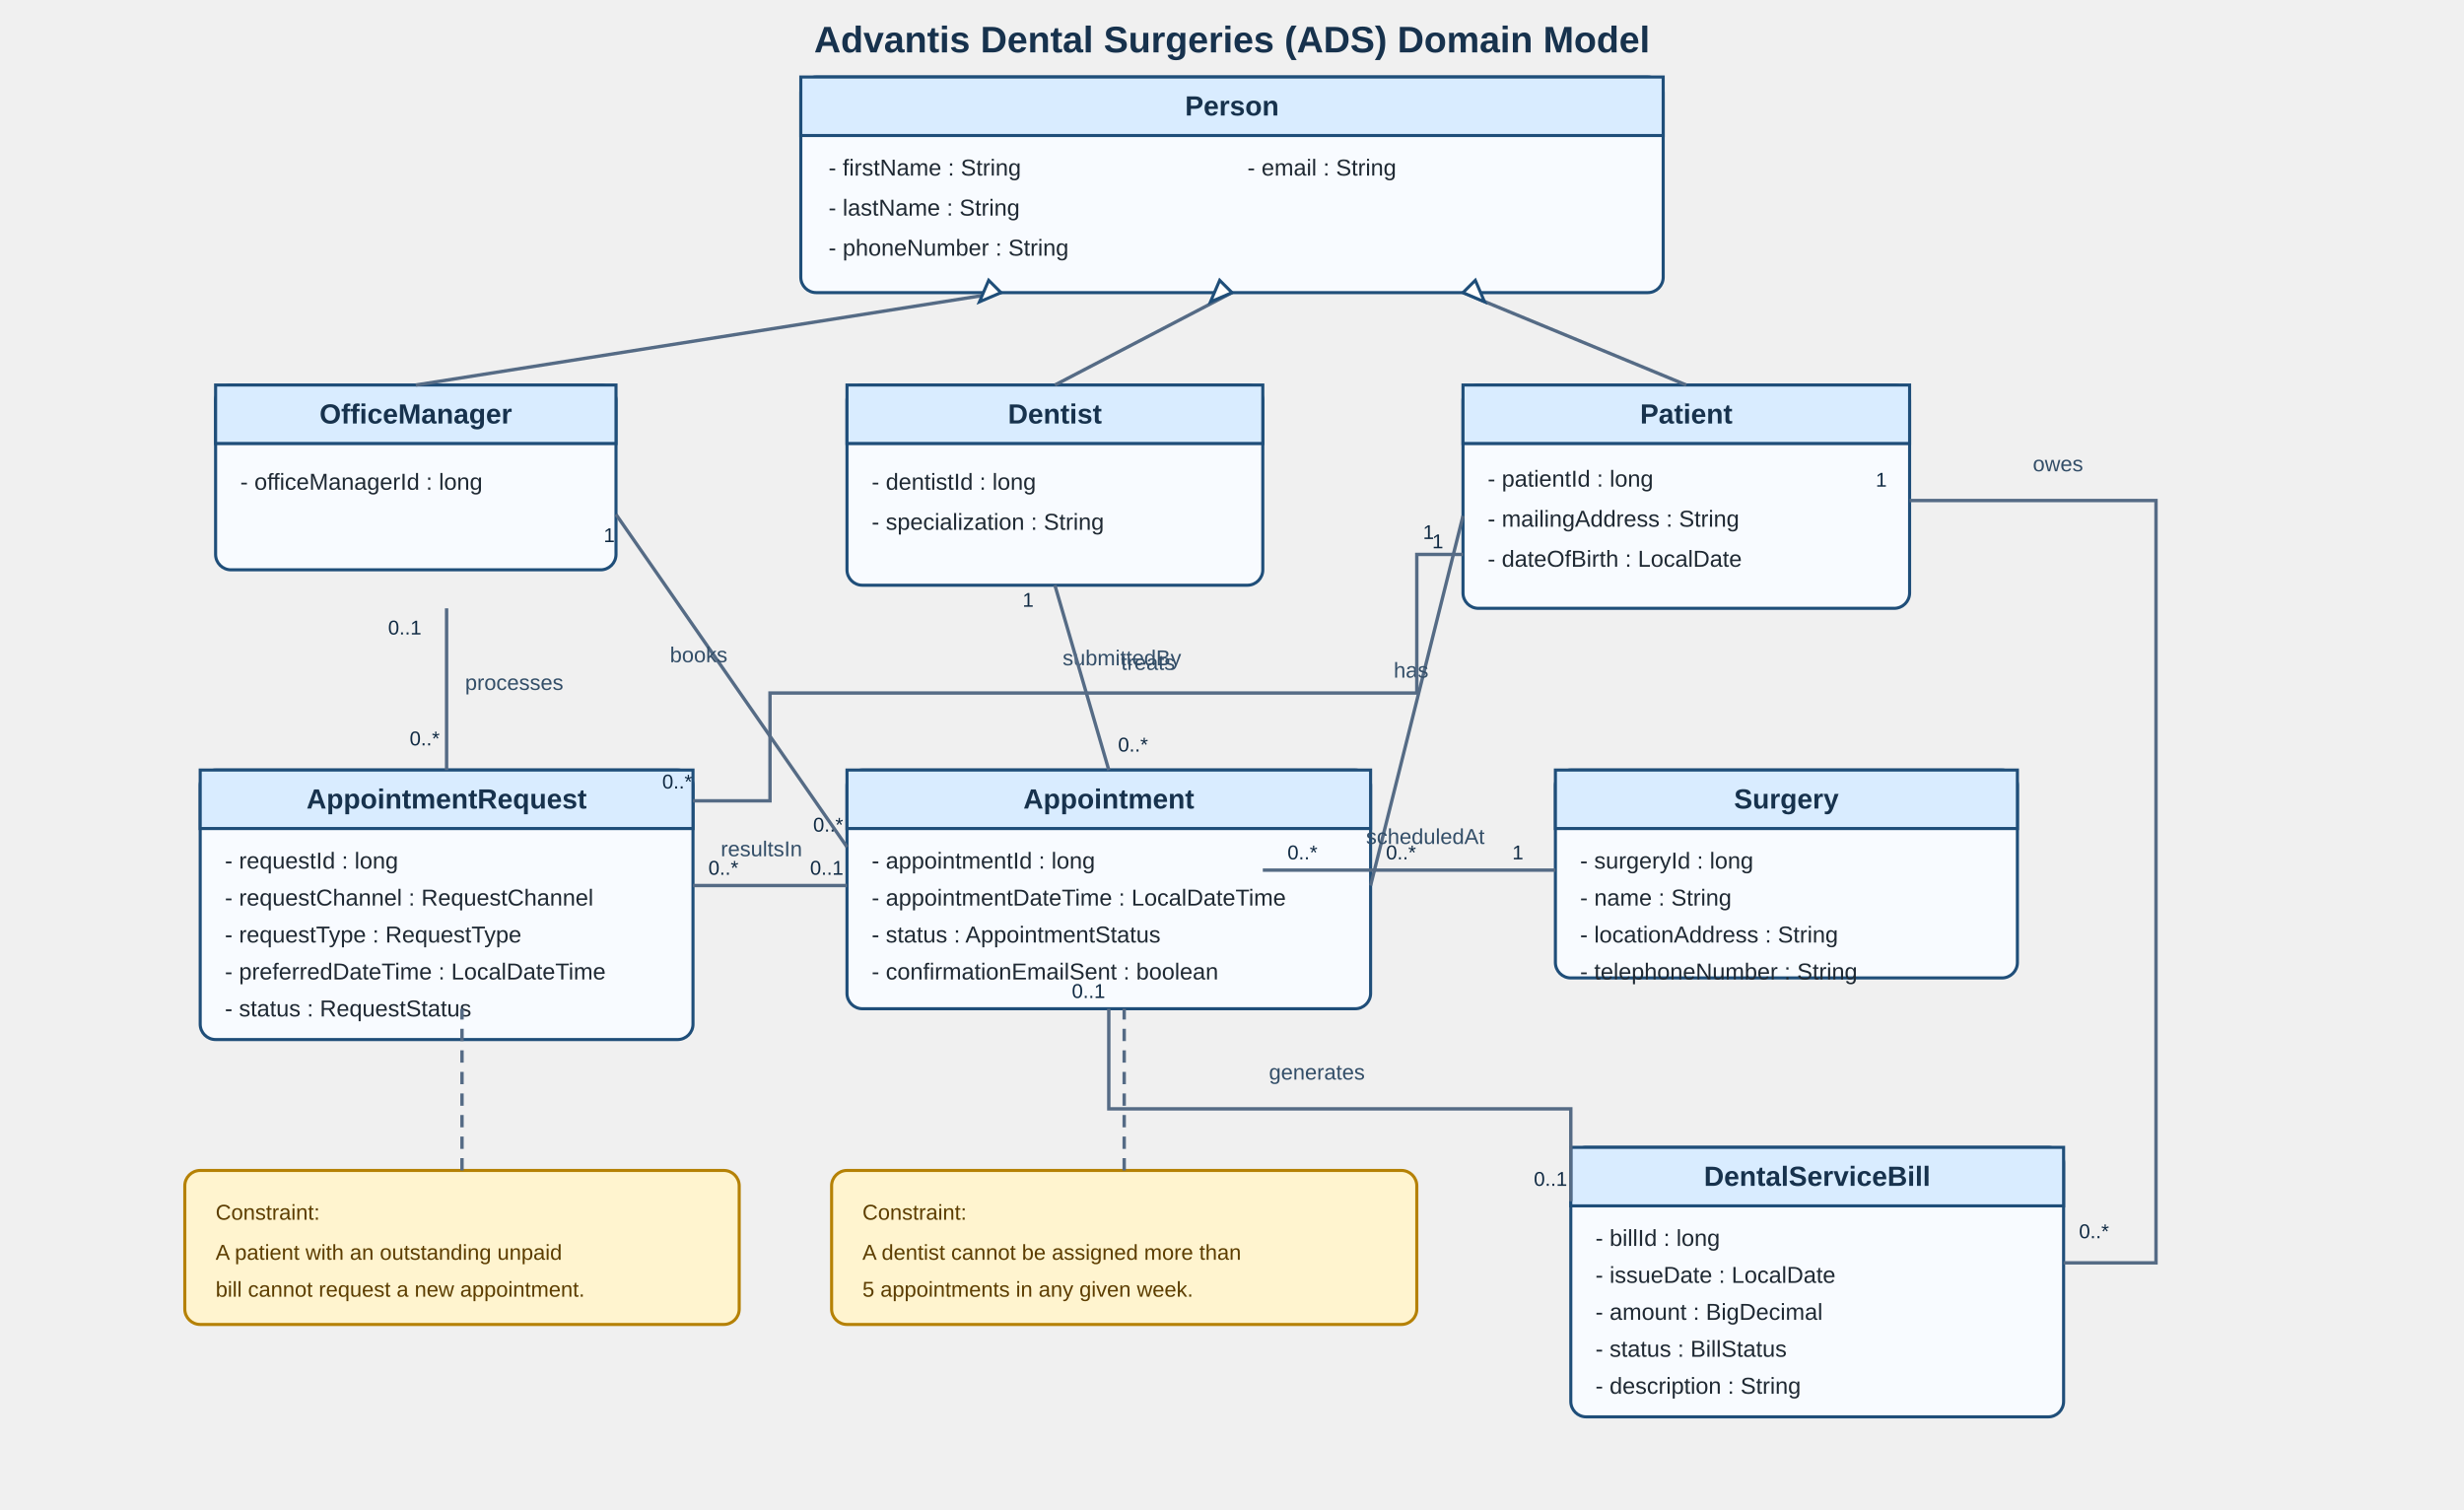
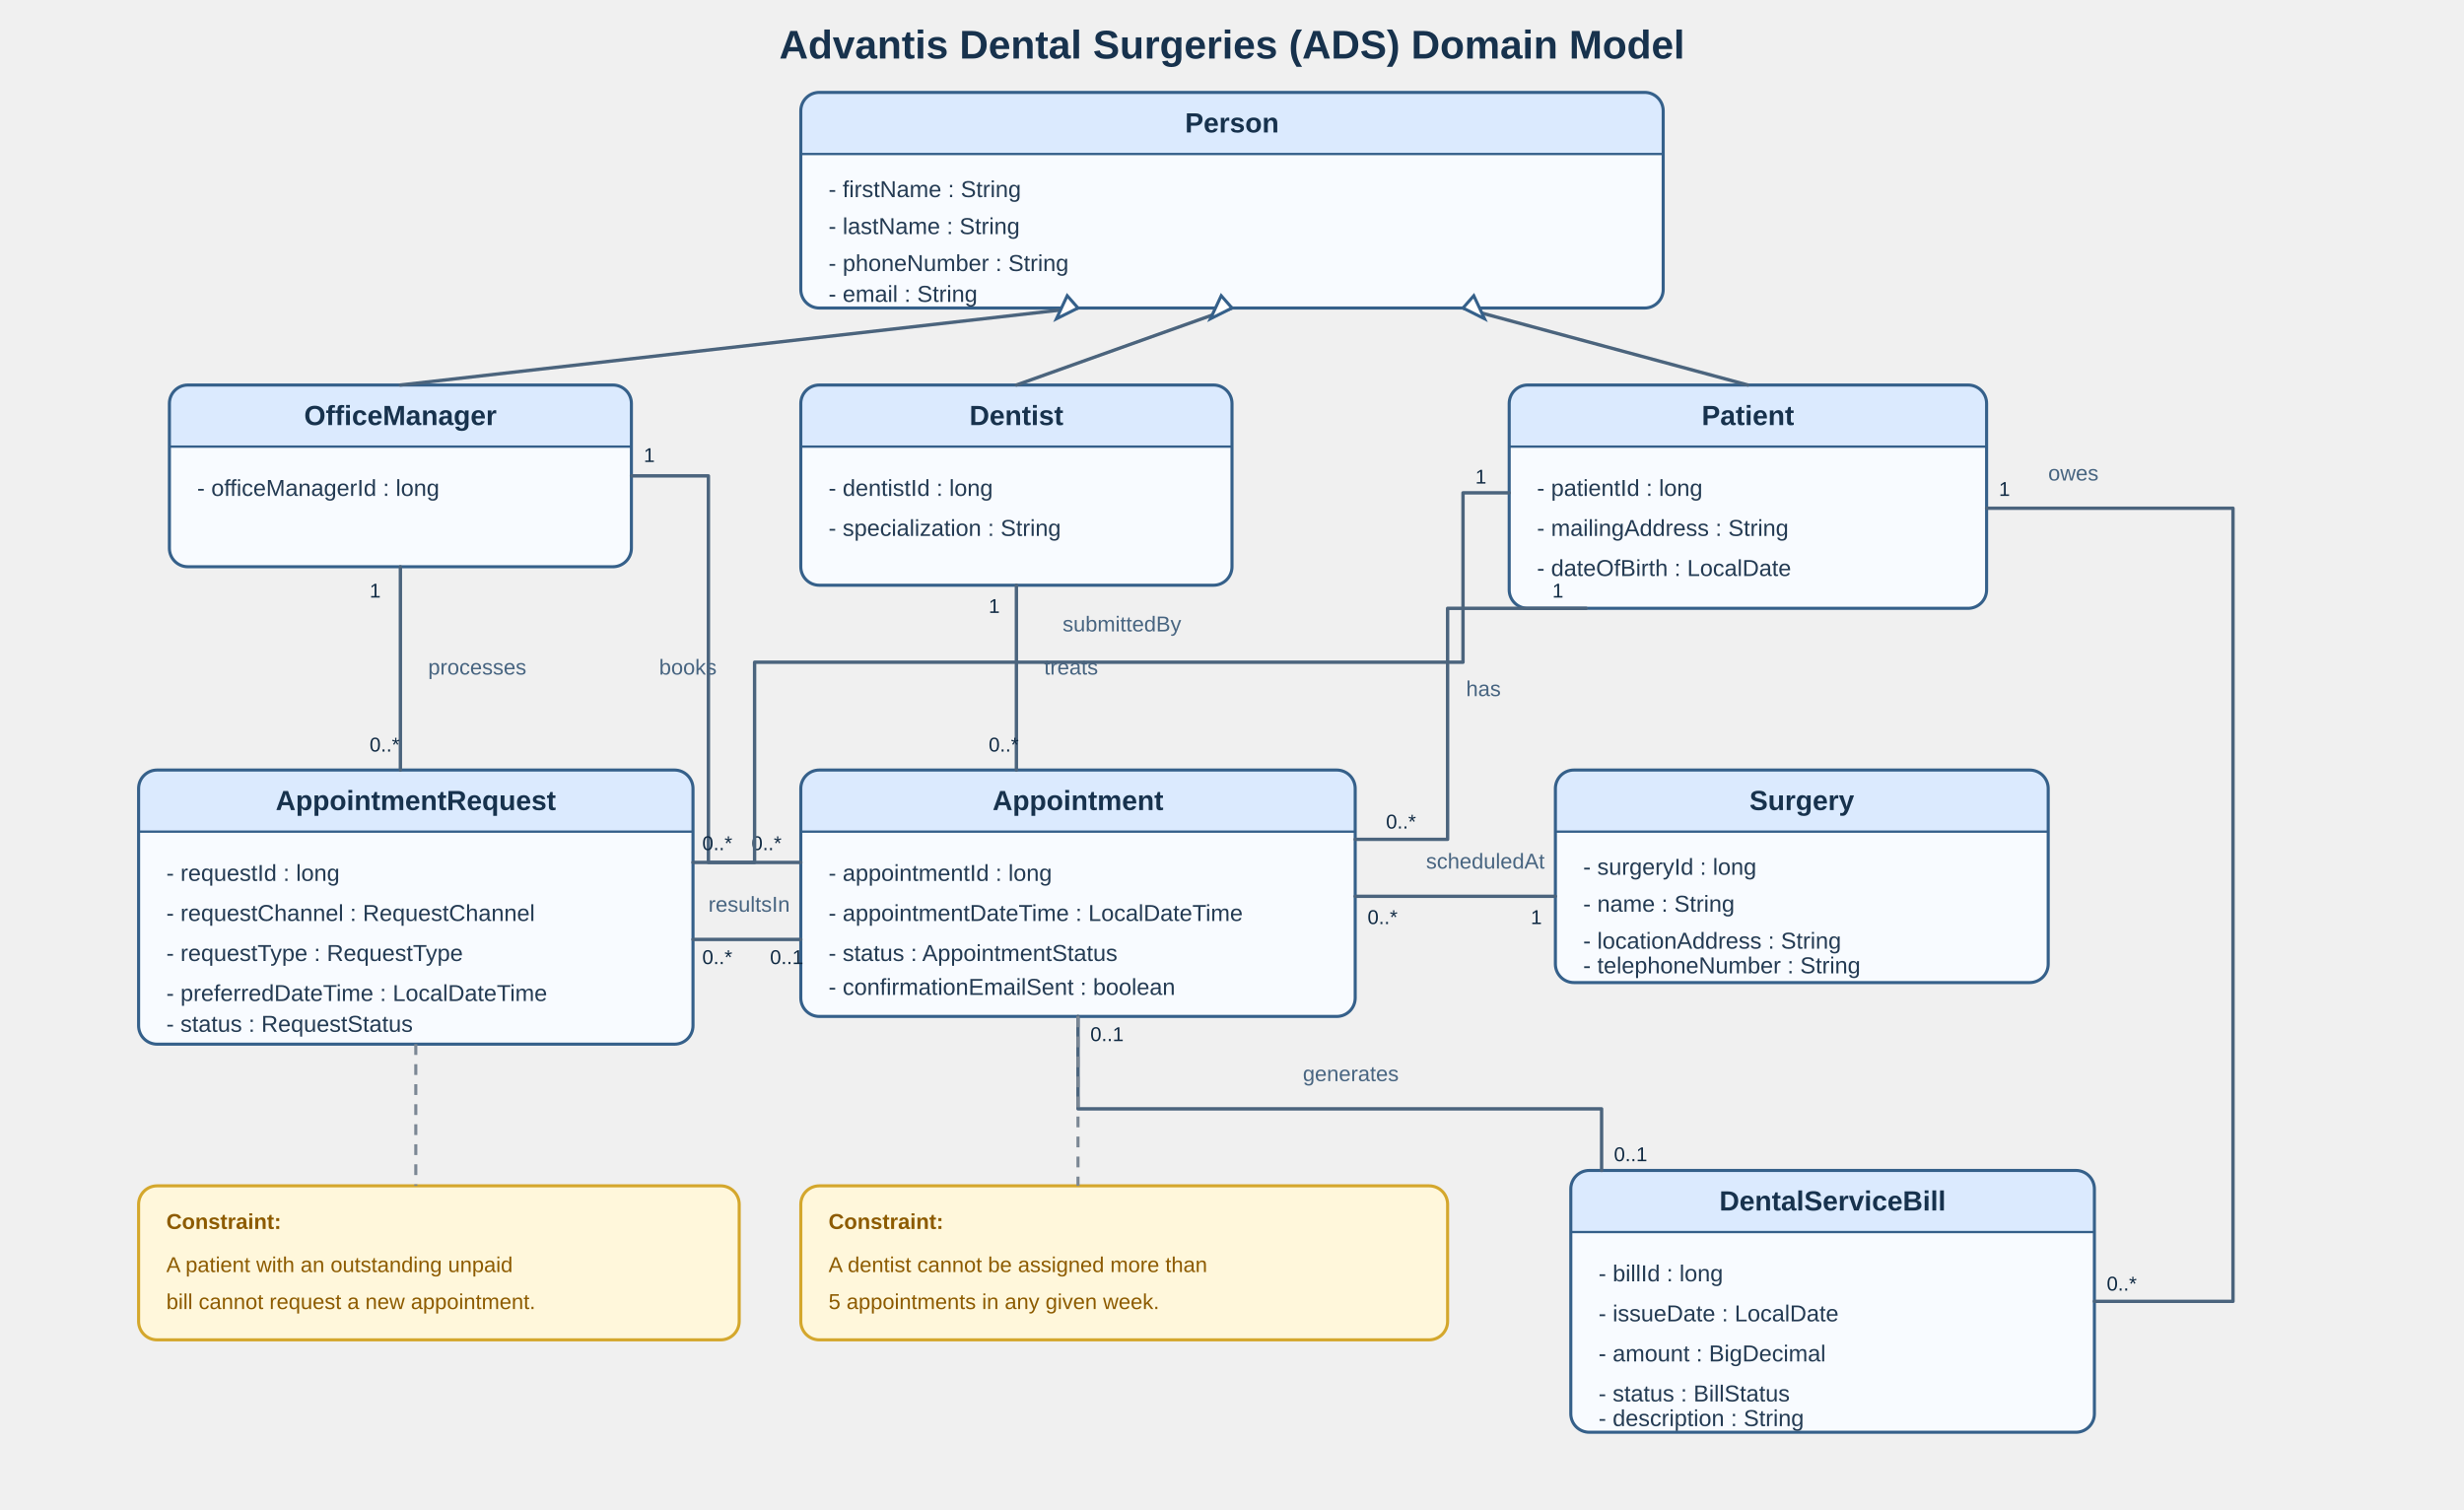
<svg xmlns="http://www.w3.org/2000/svg" width="1600" height="980" viewBox="0 0 1600 980">
  <defs>
    <style>
-       .title { font: 700 24px Arial, sans-serif; fill: #17324d; }
-       .class-name { font: 700 18px Arial, sans-serif; fill: #17324d; }
-       .attr { font: 15px Arial, sans-serif; fill: #1f2933; }
-       .label { font: 14px Arial, sans-serif; fill: #334e68; }
+       .title { font: 700 26px Arial, sans-serif; fill: #17324d; }
+       .class-title { font: 700 18px Arial, sans-serif; fill: #17324d; }
+       .attr { font: 15px Arial, sans-serif; fill: #243b53; }
+       .label { font: 14px Arial, sans-serif; fill: #486581; }
      .mult { font: 13px Arial, sans-serif; fill: #102a43; }
-       .note-text { font: 14px Arial, sans-serif; fill: #5c3d00; }
-       .box { fill: #f8fbff; stroke: #1f4e79; stroke-width: 2; rx: 10; ry: 10; }
-       .header { fill: #d9ecff; stroke: #1f4e79; stroke-width: 2; }
-       .divider { stroke: #1f4e79; stroke-width: 1.5; }
-       .assoc { stroke: #556b85; stroke-width: 2.2; fill: none; }
-       .note { fill: #fff4cf; stroke: #b58105; stroke-width: 2; rx: 10; ry: 10; }
-       .dash { stroke-dasharray: 8 6; }
+       .note-title { font: 700 14px Arial, sans-serif; fill: #8d5b00; }
+       .note-text { font: 14px Arial, sans-serif; fill: #8d5b00; }
+       .class-fill { fill: #f8fbff; }
+       .class-stroke { fill: none; stroke: #35608a; stroke-width: 2; }
+       .header-fill { fill: #dbeafe; }
+       .divider { stroke: #35608a; stroke-width: 1.5; }
+       .assoc { fill: none; stroke: #4b647d; stroke-width: 2.2; stroke-linecap: round; stroke-linejoin: round; }
+       .inherit { fill: none; stroke: #4b647d; stroke-width: 2.2; stroke-linecap: round; }
+       .triangle { fill: #ffffff; stroke: #35608a; stroke-width: 2; }
+       .note-fill { fill: #fff7db; }
+       .note-stroke { fill: none; stroke: #d4a72c; stroke-width: 2; }
+       .constraint { fill: none; stroke: #7b8794; stroke-width: 2; stroke-dasharray: 7 6; }
    </style>
  </defs>
-   <text class="title" x="800" y="34" text-anchor="middle">Advantis Dental Surgeries (ADS) Domain Model</text>
-   <g transform="translate(520 50)">
-     <rect class="box" width="560" height="140" />
-     <rect class="header" width="560" height="38" />
-     <line class="divider" x1="0" y1="38" x2="560" y2="38" />
-     <text class="class-name" x="280" y="25" text-anchor="middle">Person</text>
-     <text class="attr" x="18" y="64">- firstName : String</text>
-     <text class="attr" x="18" y="90">- lastName : String</text>
+   <text class="title" x="800" y="38" text-anchor="middle">Advantis Dental Surgeries (ADS) Domain Model</text>
+   <g transform="translate(520 60)">
+     <rect class="class-fill" width="560" height="140" rx="12" ry="12" />
+     <path class="header-fill" d="M12,0 H548 Q560,0 560,12 V40 H0 V12 Q0,0 12,0 Z" />
+     <rect class="class-stroke" width="560" height="140" rx="12" ry="12" />
+     <line class="divider" x1="0" y1="40" x2="560" y2="40" />
+     <text class="class-title" x="280" y="26" text-anchor="middle">Person</text>
+     <text class="attr" x="18" y="68">- firstName : String</text>
+     <text class="attr" x="18" y="92">- lastName : String</text>
    <text class="attr" x="18" y="116">- phoneNumber : String</text>
-     <text class="attr" x="290" y="64">- email : String</text>
+     <text class="attr" x="18" y="136">- email : String</text>
  </g>
-   <g transform="translate(140 250)">
-     <rect class="box" width="260" height="120" />
-     <rect class="header" width="260" height="38" />
-     <line class="divider" x1="0" y1="38" x2="260" y2="38" />
-     <text class="class-name" x="130" y="25" text-anchor="middle">OfficeManager</text>
-     <text class="attr" x="16" y="68">- officeManagerId : long</text>
+   <g transform="translate(110 250)">
+     <rect class="class-fill" width="300" height="118" rx="12" ry="12" />
+     <path class="header-fill" d="M12,0 H288 Q300,0 300,12 V40 H0 V12 Q0,0 12,0 Z" />
+     <rect class="class-stroke" width="300" height="118" rx="12" ry="12" />
+     <line class="divider" x1="0" y1="40" x2="300" y2="40" />
+     <text class="class-title" x="150" y="26" text-anchor="middle">OfficeManager</text>
+     <text class="attr" x="18" y="72">- officeManagerId : long</text>
  </g>
-   <g transform="translate(550 250)">
-     <rect class="box" width="270" height="130" />
-     <rect class="header" width="270" height="38" />
-     <line class="divider" x1="0" y1="38" x2="270" y2="38" />
-     <text class="class-name" x="135" y="25" text-anchor="middle">Dentist</text>
-     <text class="attr" x="16" y="68">- dentistId : long</text>
-     <text class="attr" x="16" y="94">- specialization : String</text>
+   <g transform="translate(520 250)">
+     <rect class="class-fill" width="280" height="130" rx="12" ry="12" />
+     <path class="header-fill" d="M12,0 H268 Q280,0 280,12 V40 H0 V12 Q0,0 12,0 Z" />
+     <rect class="class-stroke" width="280" height="130" rx="12" ry="12" />
+     <line class="divider" x1="0" y1="40" x2="280" y2="40" />
+     <text class="class-title" x="140" y="26" text-anchor="middle">Dentist</text>
+     <text class="attr" x="18" y="72">- dentistId : long</text>
+     <text class="attr" x="18" y="98">- specialization : String</text>
  </g>
-   <g transform="translate(950 250)">
-     <rect class="box" width="290" height="145" />
-     <rect class="header" width="290" height="38" />
-     <line class="divider" x1="0" y1="38" x2="290" y2="38" />
-     <text class="class-name" x="145" y="25" text-anchor="middle">Patient</text>
-     <text class="attr" x="16" y="66">- patientId : long</text>
-     <text class="attr" x="16" y="92">- mailingAddress : String</text>
-     <text class="attr" x="16" y="118">- dateOfBirth : LocalDate</text>
+   <g transform="translate(980 250)">
+     <rect class="class-fill" width="310" height="145" rx="12" ry="12" />
+     <path class="header-fill" d="M12,0 H298 Q310,0 310,12 V40 H0 V12 Q0,0 12,0 Z" />
+     <rect class="class-stroke" width="310" height="145" rx="12" ry="12" />
+     <line class="divider" x1="0" y1="40" x2="310" y2="40" />
+     <text class="class-title" x="155" y="26" text-anchor="middle">Patient</text>
+     <text class="attr" x="18" y="72">- patientId : long</text>
+     <text class="attr" x="18" y="98">- mailingAddress : String</text>
+     <text class="attr" x="18" y="124">- dateOfBirth : LocalDate</text>
  </g>
-   <g transform="translate(130 500)">
-     <rect class="box" width="320" height="175" />
-     <rect class="header" width="320" height="38" />
-     <line class="divider" x1="0" y1="38" x2="320" y2="38" />
-     <text class="class-name" x="160" y="25" text-anchor="middle">AppointmentRequest</text>
-     <text class="attr" x="16" y="64">- requestId : long</text>
-     <text class="attr" x="16" y="88">- requestChannel : RequestChannel</text>
-     <text class="attr" x="16" y="112">- requestType : RequestType</text>
-     <text class="attr" x="16" y="136">- preferredDateTime : LocalDateTime</text>
-     <text class="attr" x="16" y="160">- status : RequestStatus</text>
+   <g transform="translate(90 500)">
+     <rect class="class-fill" width="360" height="178" rx="12" ry="12" />
+     <path class="header-fill" d="M12,0 H348 Q360,0 360,12 V40 H0 V12 Q0,0 12,0 Z" />
+     <rect class="class-stroke" width="360" height="178" rx="12" ry="12" />
+     <line class="divider" x1="0" y1="40" x2="360" y2="40" />
+     <text class="class-title" x="180" y="26" text-anchor="middle">AppointmentRequest</text>
+     <text class="attr" x="18" y="72">- requestId : long</text>
+     <text class="attr" x="18" y="98">- requestChannel : RequestChannel</text>
+     <text class="attr" x="18" y="124">- requestType : RequestType</text>
+     <text class="attr" x="18" y="150">- preferredDateTime : LocalDateTime</text>
+     <text class="attr" x="18" y="170">- status : RequestStatus</text>
  </g>
-   <g transform="translate(550 500)">
-     <rect class="box" width="340" height="155" />
-     <rect class="header" width="340" height="38" />
-     <line class="divider" x1="0" y1="38" x2="340" y2="38" />
-     <text class="class-name" x="170" y="25" text-anchor="middle">Appointment</text>
-     <text class="attr" x="16" y="64">- appointmentId : long</text>
-     <text class="attr" x="16" y="88">- appointmentDateTime : LocalDateTime</text>
-     <text class="attr" x="16" y="112">- status : AppointmentStatus</text>
-     <text class="attr" x="16" y="136">- confirmationEmailSent : boolean</text>
+   <g transform="translate(520 500)">
+     <rect class="class-fill" width="360" height="160" rx="12" ry="12" />
+     <path class="header-fill" d="M12,0 H348 Q360,0 360,12 V40 H0 V12 Q0,0 12,0 Z" />
+     <rect class="class-stroke" width="360" height="160" rx="12" ry="12" />
+     <line class="divider" x1="0" y1="40" x2="360" y2="40" />
+     <text class="class-title" x="180" y="26" text-anchor="middle">Appointment</text>
+     <text class="attr" x="18" y="72">- appointmentId : long</text>
+     <text class="attr" x="18" y="98">- appointmentDateTime : LocalDateTime</text>
+     <text class="attr" x="18" y="124">- status : AppointmentStatus</text>
+     <text class="attr" x="18" y="146">- confirmationEmailSent : boolean</text>
  </g>
  <g transform="translate(1010 500)">
-     <rect class="box" width="300" height="135" />
-     <rect class="header" width="300" height="38" />
-     <line class="divider" x1="0" y1="38" x2="300" y2="38" />
-     <text class="class-name" x="150" y="25" text-anchor="middle">Surgery</text>
-     <text class="attr" x="16" y="64">- surgeryId : long</text>
-     <text class="attr" x="16" y="88">- name : String</text>
-     <text class="attr" x="16" y="112">- locationAddress : String</text>
-     <text class="attr" x="16" y="136">- telephoneNumber : String</text>
+     <rect class="class-fill" width="320" height="138" rx="12" ry="12" />
+     <path class="header-fill" d="M12,0 H308 Q320,0 320,12 V40 H0 V12 Q0,0 12,0 Z" />
+     <rect class="class-stroke" width="320" height="138" rx="12" ry="12" />
+     <line class="divider" x1="0" y1="40" x2="320" y2="40" />
+     <text class="class-title" x="160" y="26" text-anchor="middle">Surgery</text>
+     <text class="attr" x="18" y="68">- surgeryId : long</text>
+     <text class="attr" x="18" y="92">- name : String</text>
+     <text class="attr" x="18" y="116">- locationAddress : String</text>
+     <text class="attr" x="18" y="132">- telephoneNumber : String</text>
  </g>
-   <g transform="translate(1020 745)">
-     <rect class="box" width="320" height="175" />
-     <rect class="header" width="320" height="38" />
-     <line class="divider" x1="0" y1="38" x2="320" y2="38" />
-     <text class="class-name" x="160" y="25" text-anchor="middle">DentalServiceBill</text>
-     <text class="attr" x="16" y="64">- billId : long</text>
-     <text class="attr" x="16" y="88">- issueDate : LocalDate</text>
-     <text class="attr" x="16" y="112">- amount : BigDecimal</text>
-     <text class="attr" x="16" y="136">- status : BillStatus</text>
-     <text class="attr" x="16" y="160">- description : String</text>
+   <g transform="translate(1020 760)">
+     <rect class="class-fill" width="340" height="170" rx="12" ry="12" />
+     <path class="header-fill" d="M12,0 H328 Q340,0 340,12 V40 H0 V12 Q0,0 12,0 Z" />
+     <rect class="class-stroke" width="340" height="170" rx="12" ry="12" />
+     <line class="divider" x1="0" y1="40" x2="340" y2="40" />
+     <text class="class-title" x="170" y="26" text-anchor="middle">DentalServiceBill</text>
+     <text class="attr" x="18" y="72">- billId : long</text>
+     <text class="attr" x="18" y="98">- issueDate : LocalDate</text>
+     <text class="attr" x="18" y="124">- amount : BigDecimal</text>
+     <text class="attr" x="18" y="150">- status : BillStatus</text>
+     <text class="attr" x="18" y="166">- description : String</text>
  </g>
-   <g transform="translate(120 760)">
-     <rect class="note" width="360" height="100" />
-     <text class="note-text" x="20" y="32">Constraint:</text>
-     <text class="note-text" x="20" y="58">A patient with an outstanding unpaid</text>
-     <text class="note-text" x="20" y="82">bill cannot request a new appointment.</text>
+   <g transform="translate(90 770)">
+     <rect class="note-fill" width="390" height="100" rx="12" ry="12" />
+     <rect class="note-stroke" width="390" height="100" rx="12" ry="12" />
+     <text class="note-title" x="18" y="28">Constraint:</text>
+     <text class="note-text" x="18" y="56">A patient with an outstanding unpaid</text>
+     <text class="note-text" x="18" y="80">bill cannot request a new appointment.</text>
  </g>
-   <g transform="translate(540 760)">
-     <rect class="note" width="380" height="100" />
-     <text class="note-text" x="20" y="32">Constraint:</text>
-     <text class="note-text" x="20" y="58">A dentist cannot be assigned more than</text>
-     <text class="note-text" x="20" y="82">5 appointments in any given week.</text>
+   <g transform="translate(520 770)">
+     <rect class="note-fill" width="420" height="100" rx="12" ry="12" />
+     <rect class="note-stroke" width="420" height="100" rx="12" ry="12" />
+     <text class="note-title" x="18" y="28">Constraint:</text>
+     <text class="note-text" x="18" y="56">A dentist cannot be assigned more than</text>
+     <text class="note-text" x="18" y="80">5 appointments in any given week.</text>
  </g>
-   <line class="assoc" x1="270" y1="250" x2="650" y2="190" />
-   <polygon points="650,190 636,196 642,182" fill="#ffffff" stroke="#1f4e79" stroke-width="2" />
-   <line class="assoc" x1="685" y1="250" x2="800" y2="190" />
-   <polygon points="800,190 786,196 792,182" fill="#ffffff" stroke="#1f4e79" stroke-width="2" />
-   <line class="assoc" x1="1095" y1="250" x2="950" y2="190" />
-   <polygon points="950,190 964,196 958,182" fill="#ffffff" stroke="#1f4e79" stroke-width="2" />
-   <line class="assoc" x1="290" y1="500" x2="290" y2="395" />
-   <text class="label" x="302" y="448">processes</text>
-   <text class="mult" x="266" y="484">0..*</text>
-   <text class="mult" x="252" y="412">0..1</text>
-   <line class="assoc" x1="400" y1="334" x2="550" y2="550" />
-   <text class="label" x="435" y="430">books</text>
-   <text class="mult" x="392" y="352">1</text>
-   <text class="mult" x="528" y="540">0..*</text>
-   <line class="assoc" x1="950" y1="335" x2="890" y2="575" />
-   <text class="label" x="905" y="440">has</text>
-   <text class="mult" x="930" y="356">1</text>
-   <text class="mult" x="900" y="558">0..*</text>
-   <polyline class="assoc" points="450,520 500,520 500,450 920,450 920,360 950,360" />
-   <text class="label" x="690" y="432">submittedBy</text>
-   <text class="mult" x="430" y="512">0..*</text>
-   <text class="mult" x="924" y="350">1</text>
-   <line class="assoc" x1="820" y1="565" x2="1010" y2="565" />
-   <text class="label" x="887" y="548">scheduledAt</text>
-   <text class="mult" x="836" y="558">0..*</text>
-   <text class="mult" x="982" y="558">1</text>
-   <line class="assoc" x1="685" y1="380" x2="720" y2="500" />
-   <text class="label" x="728" y="435">treats</text>
-   <text class="mult" x="664" y="394">1</text>
-   <text class="mult" x="726" y="488">0..*</text>
-   <line class="assoc" x1="450" y1="575" x2="550" y2="575" />
-   <text class="label" x="468" y="556">resultsIn</text>
-   <text class="mult" x="460" y="568">0..*</text>
-   <text class="mult" x="526" y="568">0..1</text>
-   <polyline class="assoc" points="720,655 720,720 1020,720 1020,780" />
-   <text class="label" x="824" y="701">generates</text>
-   <text class="mult" x="696" y="648">0..1</text>
-   <text class="mult" x="996" y="770">0..1</text>
-   <polyline class="assoc" points="1240,325 1400,325 1400,820 1340,820" />
-   <text class="label" x="1320" y="306">owes</text>
-   <text class="mult" x="1218" y="316">1</text>
-   <text class="mult" x="1350" y="804">0..*</text>
-   <line class="assoc dash" x1="300" y1="760" x2="300" y2="655" />
-   <line class="assoc dash" x1="730" y1="760" x2="730" y2="655" />
+   <line class="inherit" x1="260" y1="250" x2="700" y2="200" />
+   <polygon class="triangle" points="700,200 686,207 693,192" />
+   <line class="inherit" x1="660" y1="250" x2="800" y2="200" />
+   <polygon class="triangle" points="800,200 786,207 793,192" />
+   <line class="inherit" x1="1135" y1="250" x2="950" y2="200" />
+   <polygon class="triangle" points="950,200 964,207 957,192" />
+   <line class="assoc" x1="260" y1="368" x2="260" y2="500" />
+   <text class="label" x="278" y="438">processes</text>
+   <text class="mult" x="240" y="388">1</text>
+   <text class="mult" x="240" y="488">0..*</text>
+   <polyline class="assoc" points="410,309 460,309 460,560 520,560" />
+   <text class="label" x="428" y="438">books</text>
+   <text class="mult" x="418" y="300">1</text>
+   <text class="mult" x="488" y="552">0..*</text>
+   <line class="assoc" x1="660" y1="380" x2="660" y2="500" />
+   <text class="label" x="678" y="438">treats</text>
+   <text class="mult" x="642" y="398">1</text>
+   <text class="mult" x="642" y="488">0..*</text>
+   <polyline class="assoc" points="1030,395 940,395 940,545 880,545" />
+   <text class="label" x="952" y="452">has</text>
+   <text class="mult" x="1008" y="388">1</text>
+   <text class="mult" x="900" y="538">0..*</text>
+   <polyline class="assoc" points="450,560 490,560 490,430 950,430 950,320 980,320" />
+   <text class="label" x="690" y="410">submittedBy</text>
+   <text class="mult" x="456" y="552">0..*</text>
+   <text class="mult" x="958" y="314">1</text>
+   <line class="assoc" x1="450" y1="610" x2="520" y2="610" />
+   <text class="label" x="460" y="592">resultsIn</text>
+   <text class="mult" x="456" y="626">0..*</text>
+   <text class="mult" x="500" y="626">0..1</text>
+   <line class="assoc" x1="880" y1="582" x2="1010" y2="582" />
+   <text class="label" x="926" y="564">scheduledAt</text>
+   <text class="mult" x="888" y="600">0..*</text>
+   <text class="mult" x="994" y="600">1</text>
+   <polyline class="assoc" points="700,660 700,720 1040,720 1040,760" />
+   <text class="label" x="846" y="702">generates</text>
+   <text class="mult" x="708" y="676">0..1</text>
+   <text class="mult" x="1048" y="754">0..1</text>
+   <polyline class="assoc" points="1290,330 1450,330 1450,845 1360,845" />
+   <text class="label" x="1330" y="312">owes</text>
+   <text class="mult" x="1298" y="322">1</text>
+   <text class="mult" x="1368" y="838">0..*</text>
+   <line class="constraint" x1="270" y1="678" x2="270" y2="770" />
+   <line class="constraint" x1="700" y1="660" x2="700" y2="770" />
</svg>
